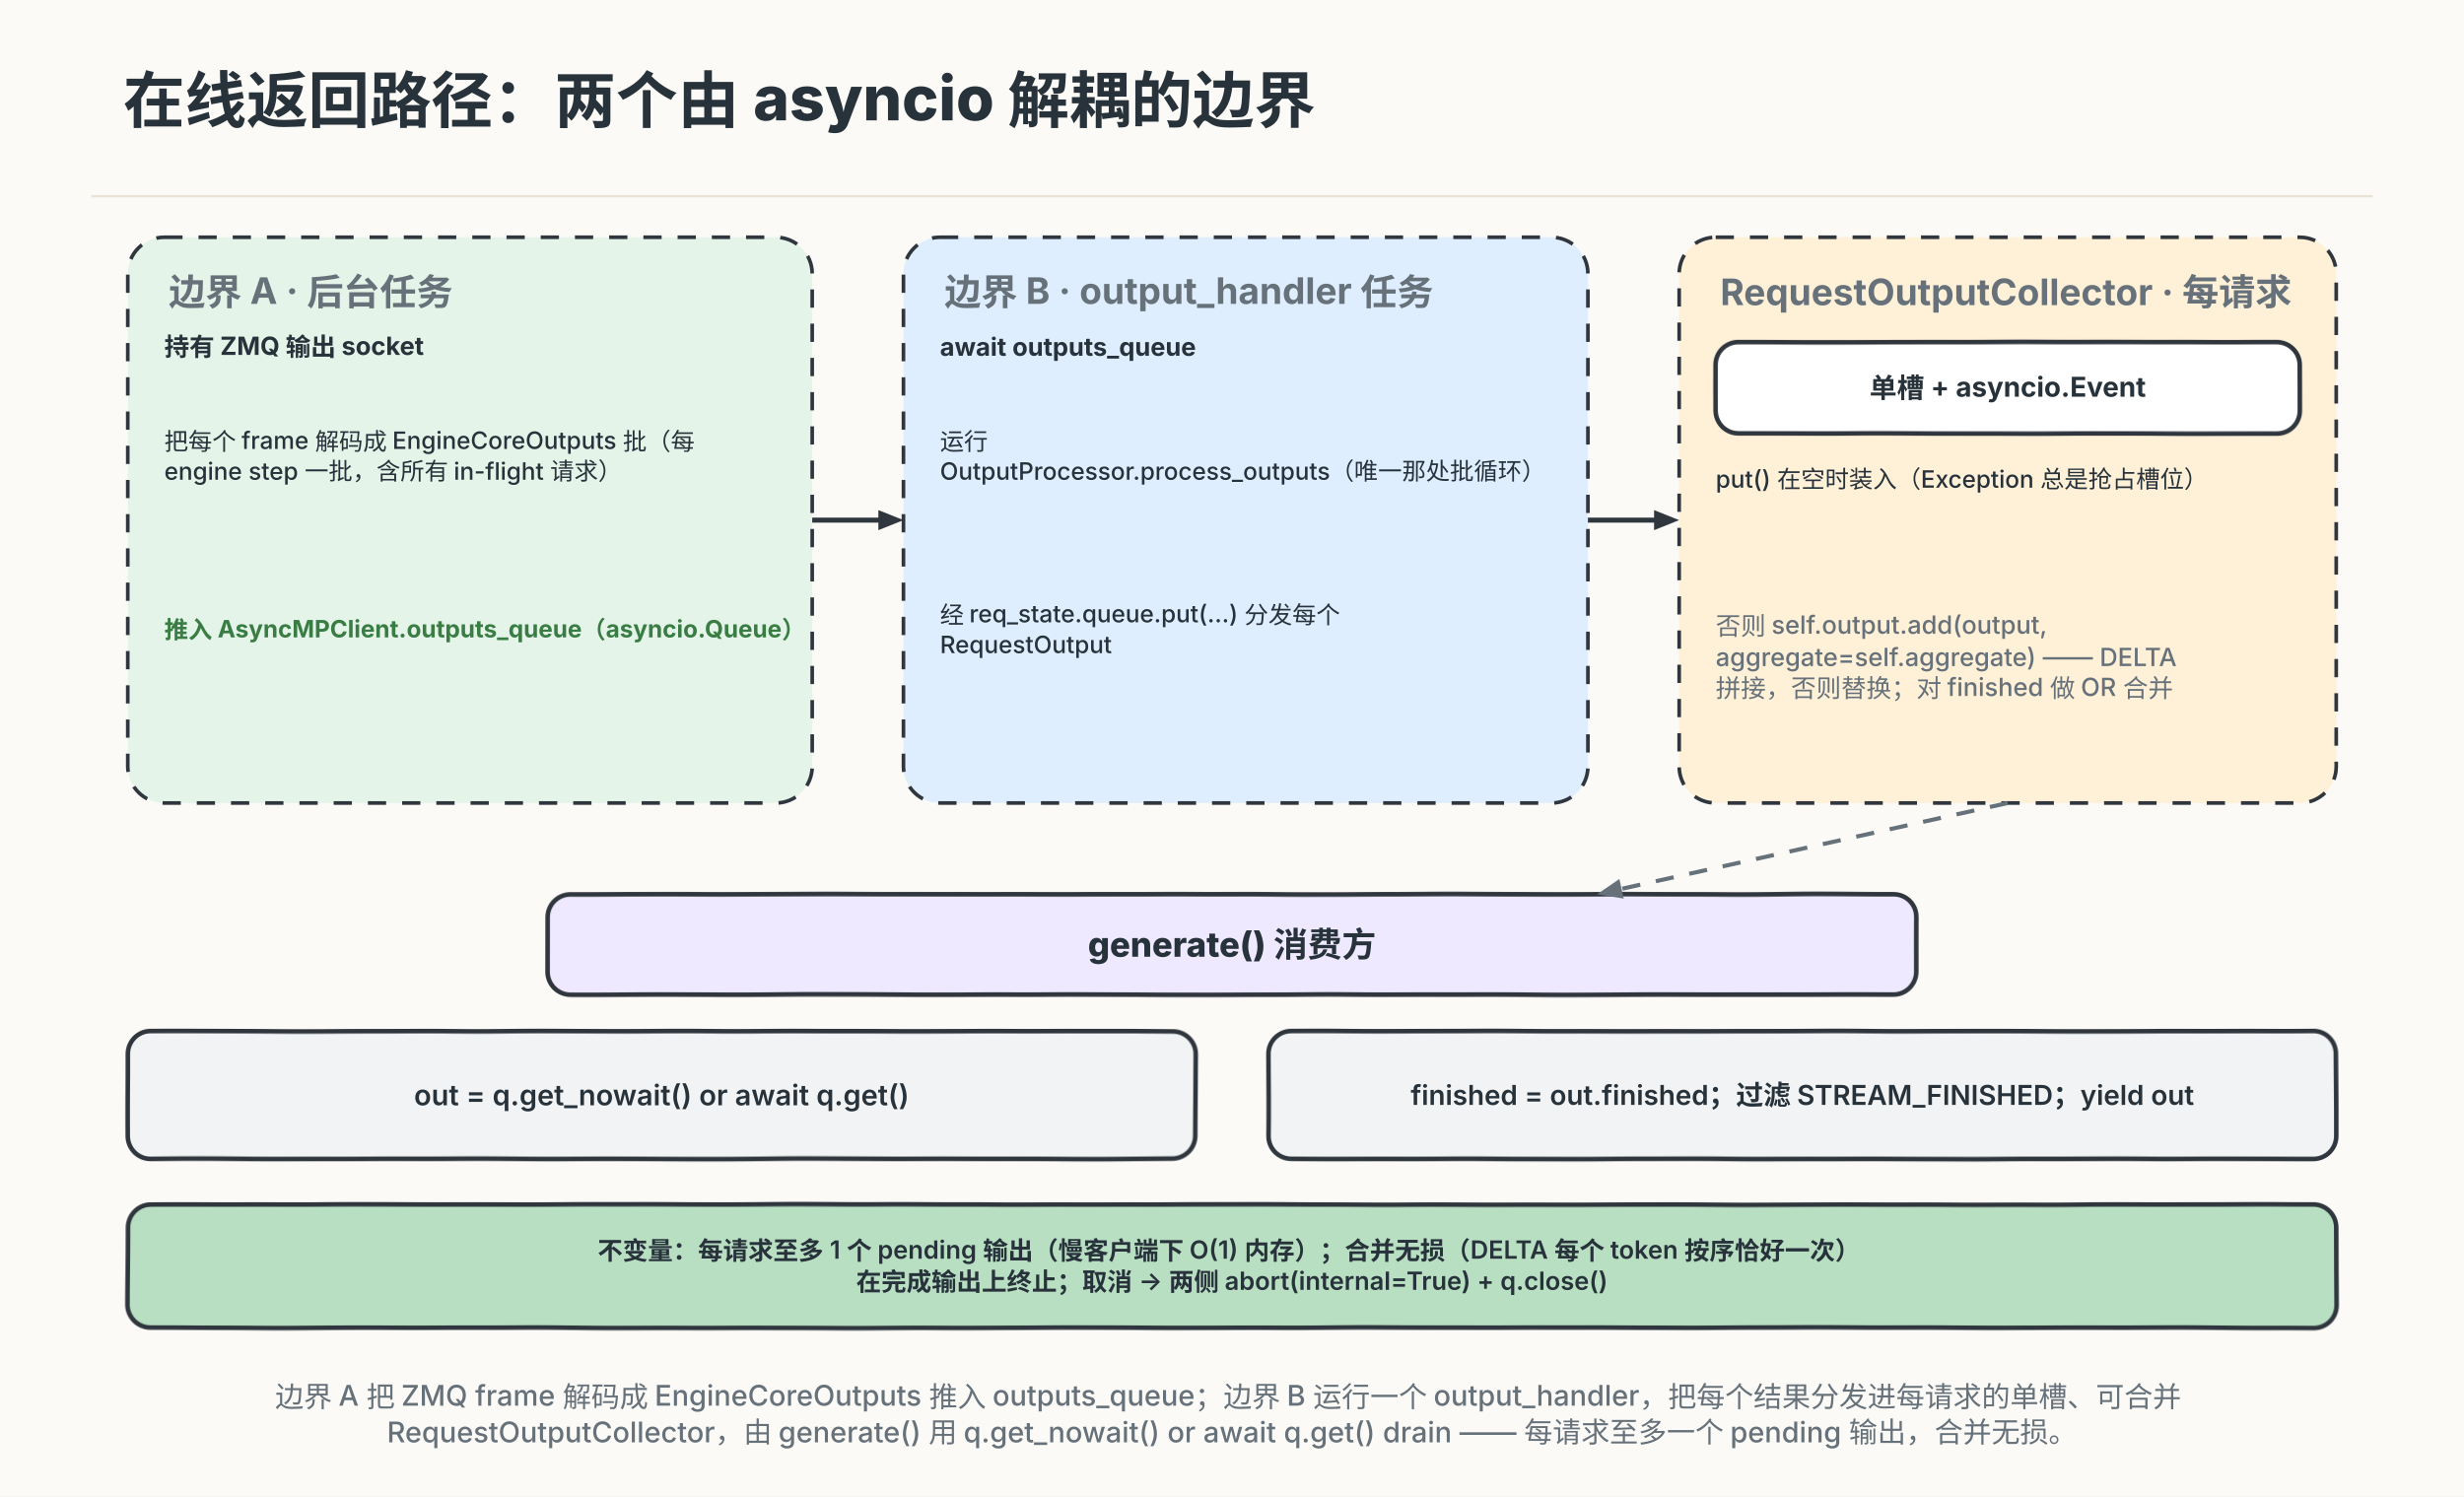
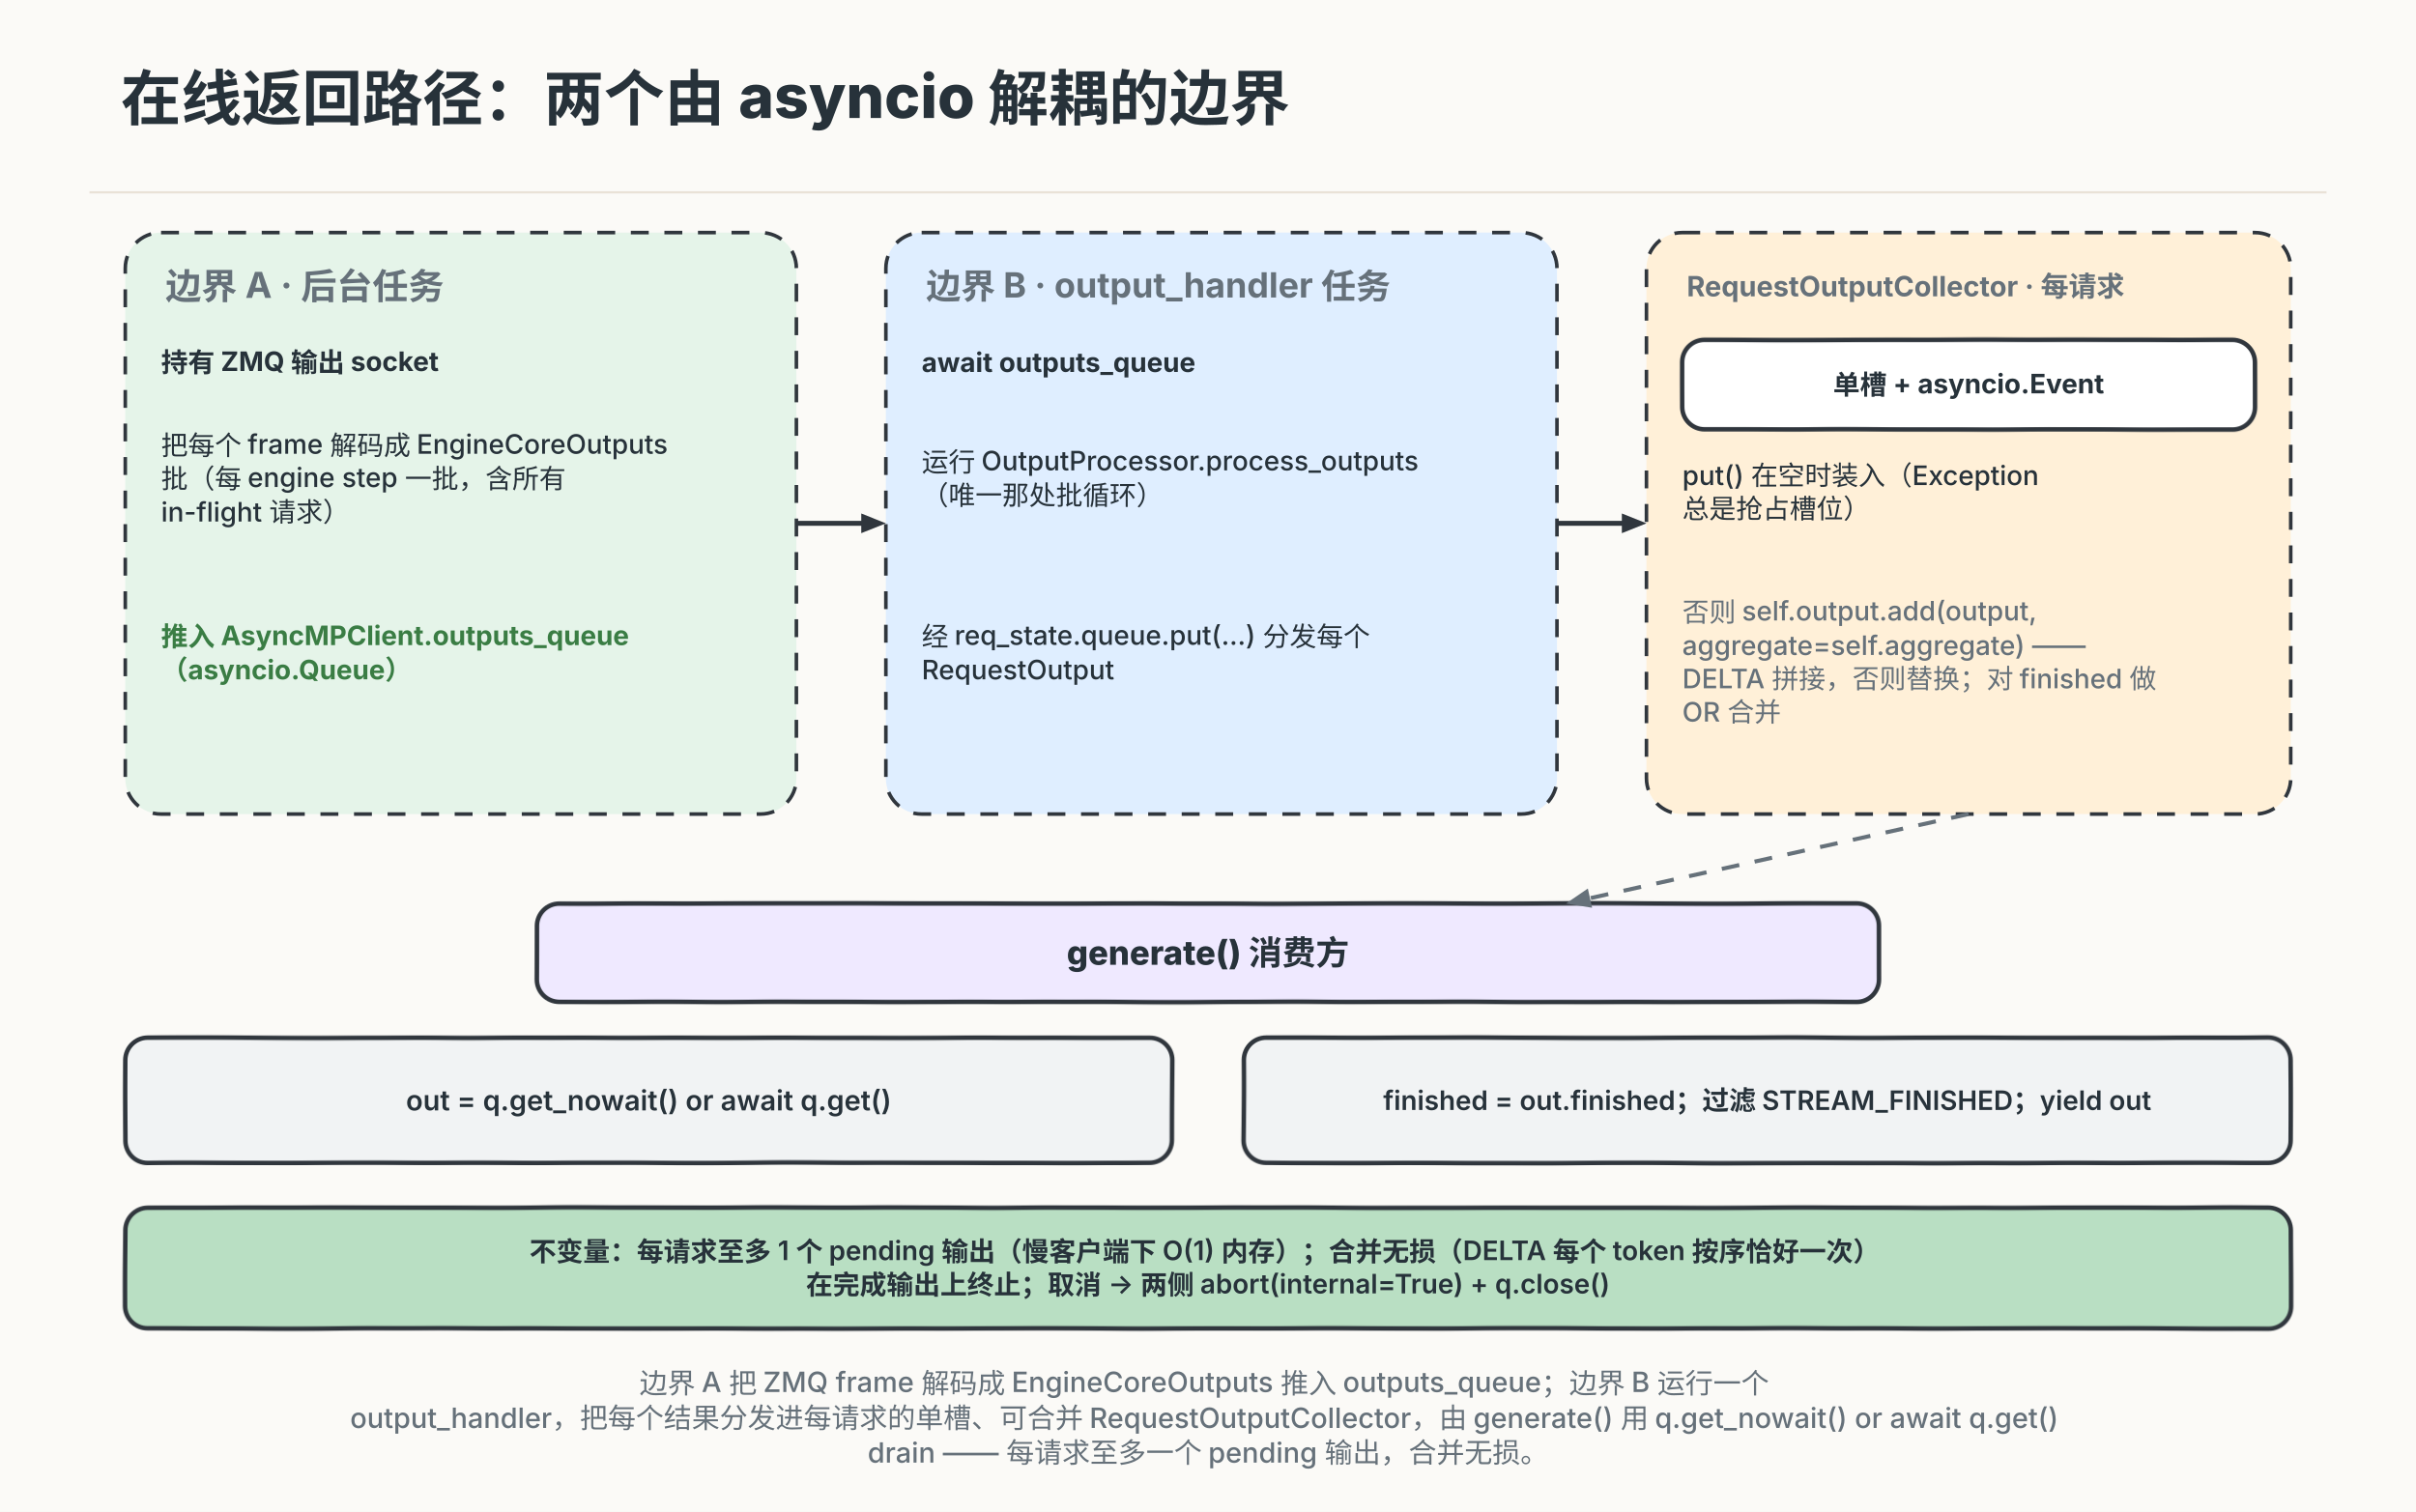
- <svg xmlns="http://www.w3.org/2000/svg" width="1080" height="656" viewBox="0 0 1080 656" role="img" aria-label="在线返回路径：两个由 asyncio 解耦的边界">
+ <svg xmlns="http://www.w3.org/2000/svg" width="1080" height="676" viewBox="0 0 1080 676" role="img" aria-label="在线返回路径：两个由 asyncio 解耦的边界">
  <defs>
    <filter id="roughen">
      <feTurbulence type="fractalNoise" baseFrequency="0.018" numOctaves="2" seed="7" result="noise" />
      <feDisplacementMap in="SourceGraphic" in2="noise" scale="0.55" />
    </filter>
    <marker id="arrow" viewBox="0 0 12 12" refX="9.2" refY="6" markerUnits="userSpaceOnUse" markerWidth="12" markerHeight="12" orient="auto-start-reverse">
      <path d="M 1.5 2 L 11 6 L 1.5 10 z" fill="#30363d" />
    </marker>
    <style>
    text { font-family: Inter, -apple-system, BlinkMacSystemFont, "Segoe UI", "PingFang SC", "Noto Sans CJK SC", Arial, sans-serif; }
    .rough { filter: url(#roughen); }
  </style>
  </defs>
-   <rect width="1080" height="656" fill="#fbfaf7" />
+   <rect width="1080" height="676" fill="#fbfaf7" />
  <path d="M 40 86 H 1040" stroke="#e9e2d7" stroke-width="1" />
  <text x="54" y="53.72" text-anchor="start" font-size="27" font-weight="800" fill="#27323a">
    <tspan x="54" dy="0">在线返回路径：两个由 asyncio 解耦的边界</tspan>
  </text>
-   <rect x="56" y="104" width="300" height="248" rx="16" fill="#e5f4e9" stroke="#30363d" stroke-width="1.6" stroke-dasharray="8 7" />
+   <rect x="56" y="104" width="300" height="260" rx="16" fill="#e5f4e9" stroke="#30363d" stroke-width="1.6" stroke-dasharray="8 7" />
  <text x="74" y="133.76" text-anchor="start" font-size="16" font-weight="700" fill="#66717a">
    <tspan x="74" dy="0">边界 A  ·  后台任务</tspan>
  </text>
-   <text x="72" y="155.96" text-anchor="start" font-size="11" font-weight="700" fill="#27323a">
+   <text x="72" y="166.32" text-anchor="start" font-size="12" font-weight="700" fill="#27323a">
    <tspan x="72" dy="0">持有 ZMQ 输出 socket</tspan>
  </text>
-   <text x="72" y="197.27" text-anchor="start" font-size="10.5" font-weight="500" fill="#27323a">
-     <tspan x="72" dy="0">把每个 frame 解码成 EngineCoreOutputs 批（每</tspan>
-     <tspan x="72" dy="13.02">engine step 一批，含所有 in-flight 请求）</tspan>
+   <text x="72" y="203.44" text-anchor="start" font-size="12" font-weight="500" fill="#27323a">
+     <tspan x="72" dy="0">把每个 frame 解码成 EngineCoreOutputs</tspan>
+     <tspan x="72" dy="14.88">批（每 engine step 一批，含所有</tspan>
+     <tspan x="72" dy="14.88">in-flight 请求）</tspan>
  </text>
-   <text x="72" y="279.78" text-anchor="start" font-size="10.5" font-weight="700" fill="#3a7d44">
-     <tspan x="72" dy="0">推入 AsyncMPClient.outputs_queue（asyncio.Queue）</tspan>
+   <text x="72" y="288.88" text-anchor="start" font-size="12" font-weight="700" fill="#3a7d44">
+     <tspan x="72" dy="0">推入 AsyncMPClient.outputs_queue</tspan>
+     <tspan x="72" dy="14.88">（asyncio.Queue）</tspan>
  </text>
-   <rect x="396" y="104" width="300" height="248" rx="16" fill="#dfeeff" stroke="#30363d" stroke-width="1.6" stroke-dasharray="8 7" />
-   <text x="414" y="133.76" text-anchor="start" font-size="16" font-weight="700" fill="#66717a">
+   <rect x="396" y="104" width="300" height="260" rx="16" fill="#dfeeff" stroke="#30363d" stroke-width="1.6" stroke-dasharray="8 7" />
+   <text x="414" y="133.58" text-anchor="start" font-size="15.5" font-weight="700" fill="#66717a">
    <tspan x="414" dy="0">边界 B · output_handler 任务</tspan>
  </text>
-   <text x="412" y="155.96" text-anchor="start" font-size="11" font-weight="700" fill="#27323a">
+   <text x="412" y="166.32" text-anchor="start" font-size="12" font-weight="700" fill="#27323a">
    <tspan x="412" dy="0">await outputs_queue</tspan>
  </text>
-   <text x="412" y="197.27" text-anchor="start" font-size="10.5" font-weight="500" fill="#27323a">
-     <tspan x="412" dy="0">运行</tspan>
-     <tspan x="412" dy="13.02">OutputProcessor.process_outputs（唯一那处批循环）</tspan>
+   <text x="412" y="210.88" text-anchor="start" font-size="12" font-weight="500" fill="#27323a">
+     <tspan x="412" dy="0">运行 OutputProcessor.process_outputs</tspan>
+     <tspan x="412" dy="14.88">（唯一那处批循环）</tspan>
  </text>
-   <text x="412" y="273.27" text-anchor="start" font-size="10.5" font-weight="500" fill="#27323a">
+   <text x="412" y="288.88" text-anchor="start" font-size="12" font-weight="500" fill="#27323a">
    <tspan x="412" dy="0">经 req_state.queue.put(...) 分发每个</tspan>
-     <tspan x="412" dy="13.02">RequestOutput</tspan>
+     <tspan x="412" dy="14.88">RequestOutput</tspan>
  </text>
-   <rect x="736" y="104" width="288" height="248" rx="16" fill="#fff0d8" stroke="#30363d" stroke-width="1.6" stroke-dasharray="8 7" />
-   <text x="754" y="133.76" text-anchor="start" font-size="16" font-weight="700" fill="#66717a">
+   <rect x="736" y="104" width="288" height="260" rx="16" fill="#fff0d8" stroke="#30363d" stroke-width="1.6" stroke-dasharray="8 7" />
+   <text x="754" y="132.5" text-anchor="start" font-size="12.5" font-weight="700" fill="#66717a">
    <tspan x="754" dy="0">RequestOutputCollector  ·  每请求</tspan>
  </text>
-   <rect class="rough" x="752" y="150" width="256" height="40" rx="10" fill="#fff" stroke="#30363d" stroke-width="2" />
-   <text x="880" y="174.32" text-anchor="middle" font-size="12" font-weight="700" fill="#27323a">
+   <rect class="rough" x="752" y="152" width="256" height="40" rx="10" fill="#fff" stroke="#30363d" stroke-width="2" />
+   <text x="880" y="176.32" text-anchor="middle" font-size="12" font-weight="700" fill="#27323a">
    <tspan x="880" dy="0">单槽 + asyncio.Event</tspan>
  </text>
-   <text x="752" y="213.78" text-anchor="start" font-size="10.5" font-weight="500" fill="#27323a">
-     <tspan x="752" dy="0">put() 在空时装入（Exception 总是抢占槽位）</tspan>
+   <text x="752" y="216.88" text-anchor="start" font-size="12" font-weight="500" fill="#27323a">
+     <tspan x="752" dy="0">put() 在空时装入（Exception</tspan>
+     <tspan x="752" dy="14.88">总是抢占槽位）</tspan>
  </text>
-   <text x="752" y="278.32" text-anchor="start" font-size="11" font-weight="500" fill="#66717a">
+   <text x="752" y="278" text-anchor="start" font-size="12" font-weight="500" fill="#66717a">
    <tspan x="752" dy="0">否则 self.output.add(output,</tspan>
-     <tspan x="752" dy="13.64">aggregate=self.aggregate) —— DELTA</tspan>
-     <tspan x="752" dy="13.64">拼接，否则替换；对 finished 做 OR 合并</tspan>
+     <tspan x="752" dy="14.88">aggregate=self.aggregate) ——</tspan>
+     <tspan x="752" dy="14.88">DELTA 拼接，否则替换；对 finished 做</tspan>
+     <tspan x="752" dy="14.88">OR 合并</tspan>
  </text>
-   <path d="M 356 228 L 389.0 228.0" fill="none" stroke="#30363d" stroke-width="2.2" />
-   <path d="M 396 228 L 385.0 232.4 L 385.0 223.6 z" fill="#30363d" />
-   <path d="M 696 228 L 729.0 228.0" fill="none" stroke="#30363d" stroke-width="2.2" />
-   <path d="M 736 228 L 725.0 232.4 L 725.0 223.6 z" fill="#30363d" />
-   <rect class="rough" x="240" y="392" width="600" height="44" rx="10" fill="#efe9ff" stroke="#30363d" stroke-width="2" />
-   <text x="540" y="419.4" text-anchor="middle" font-size="15" font-weight="800" fill="#27323a">
+   <path d="M 356 234 L 389.0 234.0" fill="none" stroke="#30363d" stroke-width="2.2" />
+   <path d="M 396 234 L 385.0 238.4 L 385.0 229.6 z" fill="#30363d" />
+   <path d="M 696 234 L 729.0 234.0" fill="none" stroke="#30363d" stroke-width="2.2" />
+   <path d="M 736 234 L 725.0 238.4 L 725.0 229.6 z" fill="#30363d" />
+   <rect class="rough" x="240" y="404" width="600" height="44" rx="10" fill="#efe9ff" stroke="#30363d" stroke-width="2" />
+   <text x="540" y="431.4" text-anchor="middle" font-size="15" font-weight="800" fill="#27323a">
    <tspan x="540" dy="0">generate() 消费方</tspan>
  </text>
-   <rect class="rough" x="56" y="452" width="468" height="56" rx="10" fill="#f1f3f4" stroke="#30363d" stroke-width="2" />
-   <text x="290" y="484.5" text-anchor="middle" font-size="12.5" font-weight="600" fill="#27323a">
+   <rect class="rough" x="56" y="464" width="468" height="56" rx="10" fill="#f1f3f4" stroke="#30363d" stroke-width="2" />
+   <text x="290" y="496.5" text-anchor="middle" font-size="12.5" font-weight="600" fill="#27323a">
    <tspan x="290" dy="0">out = q.get_nowait() or await q.get()</tspan>
  </text>
-   <rect class="rough" x="556" y="452" width="468" height="56" rx="10" fill="#f1f3f4" stroke="#30363d" stroke-width="2" />
-   <text x="790" y="484.32" text-anchor="middle" font-size="12" font-weight="600" fill="#27323a">
+   <rect class="rough" x="556" y="464" width="468" height="56" rx="10" fill="#f1f3f4" stroke="#30363d" stroke-width="2" />
+   <text x="790" y="496.32" text-anchor="middle" font-size="12" font-weight="600" fill="#27323a">
    <tspan x="790" dy="0">finished = out.finished；过滤 STREAM_FINISHED；yield out</tspan>
  </text>
-   <path d="M 880 352 L 706.8 390.5" fill="none" stroke="#66717a" stroke-width="1.8" stroke-dasharray="8 7" />
-   <path d="M 700 392 L 709.8 385.3 L 711.7 393.9 z" fill="#66717a" />
-   <rect class="rough" x="56" y="528" width="968" height="54" rx="10" fill="#b9dfc3" stroke="#30363d" stroke-width="2" />
-   <text x="540" y="552.14" text-anchor="middle" font-size="11" font-weight="600" fill="#27323a">
+   <path d="M 880 364 L 706.8 402.5" fill="none" stroke="#66717a" stroke-width="1.8" stroke-dasharray="8 7" />
+   <path d="M 700 404 L 709.8 397.3 L 711.7 405.9 z" fill="#66717a" />
+   <rect class="rough" x="56" y="540" width="968" height="54" rx="10" fill="#b9dfc3" stroke="#30363d" stroke-width="2" />
+   <text x="540" y="563.88" text-anchor="middle" font-size="12" font-weight="600" fill="#27323a">
    <tspan x="540" dy="0">不变量：每请求至多 1 个 pending 输出（慢客户端下 O(1) 内存）；合并无损（DELTA 每个 token 按序恰好一次）</tspan>
-     <tspan x="540" dy="13.64">在完成输出上终止；取消 → 两侧 abort(internal=True) + q.close()</tspan>
+     <tspan x="540" dy="14.88">在完成输出上终止；取消 → 两侧 abort(internal=True) + q.close()</tspan>
  </text>
-   <text x="540" y="616.75" text-anchor="middle" font-size="12.5" font-weight="500" fill="#66717a">
-     <tspan x="540" dy="0">边界 A 把 ZMQ frame 解码成 EngineCoreOutputs 推入 outputs_queue；边界 B 运行一个 output_handler，把每个结果分发进每请求的单槽、可合并</tspan>
-     <tspan x="540" dy="15.5">RequestOutputCollector，由 generate() 用 q.get_nowait() or await q.get() drain —— 每请求至多一个 pending 输出，合并无损。</tspan>
+   <text x="540" y="623" text-anchor="middle" font-size="12.5" font-weight="500" fill="#66717a">
+     <tspan x="540" dy="0">边界 A 把 ZMQ frame 解码成 EngineCoreOutputs 推入 outputs_queue；边界 B 运行一个</tspan>
+     <tspan x="540" dy="15.5">output_handler，把每个结果分发进每请求的单槽、可合并 RequestOutputCollector，由 generate() 用 q.get_nowait() or await q.get()</tspan>
+     <tspan x="540" dy="15.5">drain —— 每请求至多一个 pending 输出，合并无损。</tspan>
  </text>
</svg>
